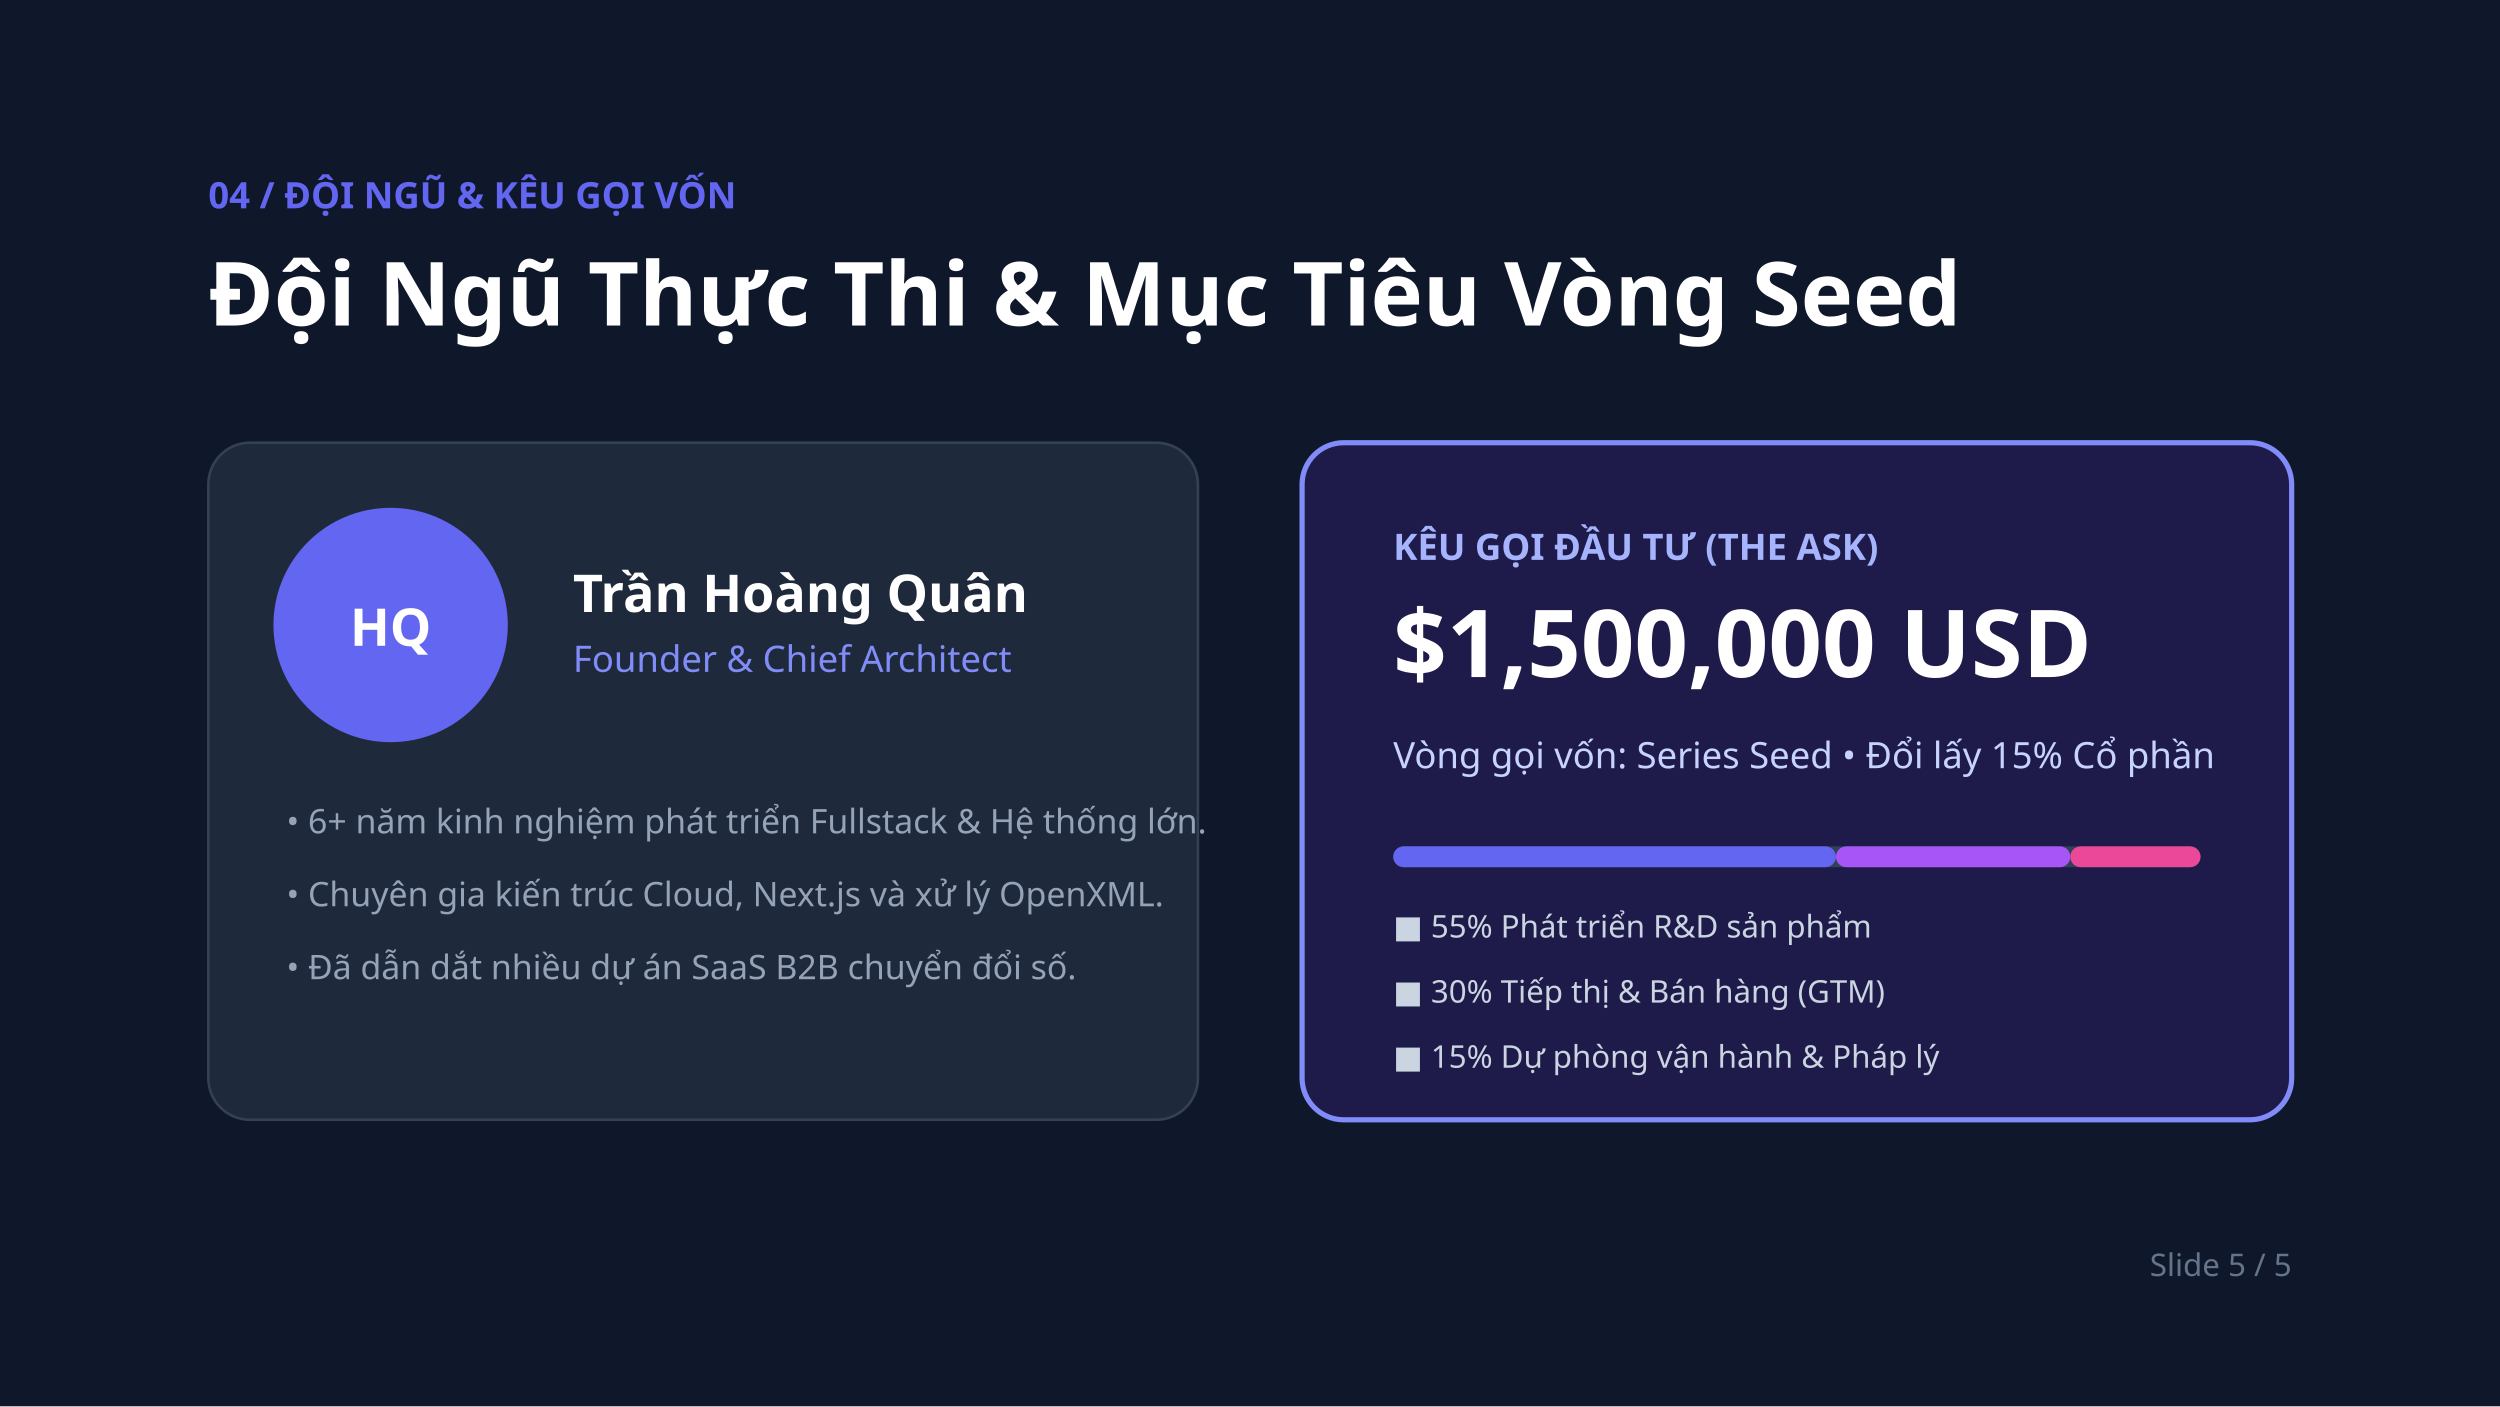
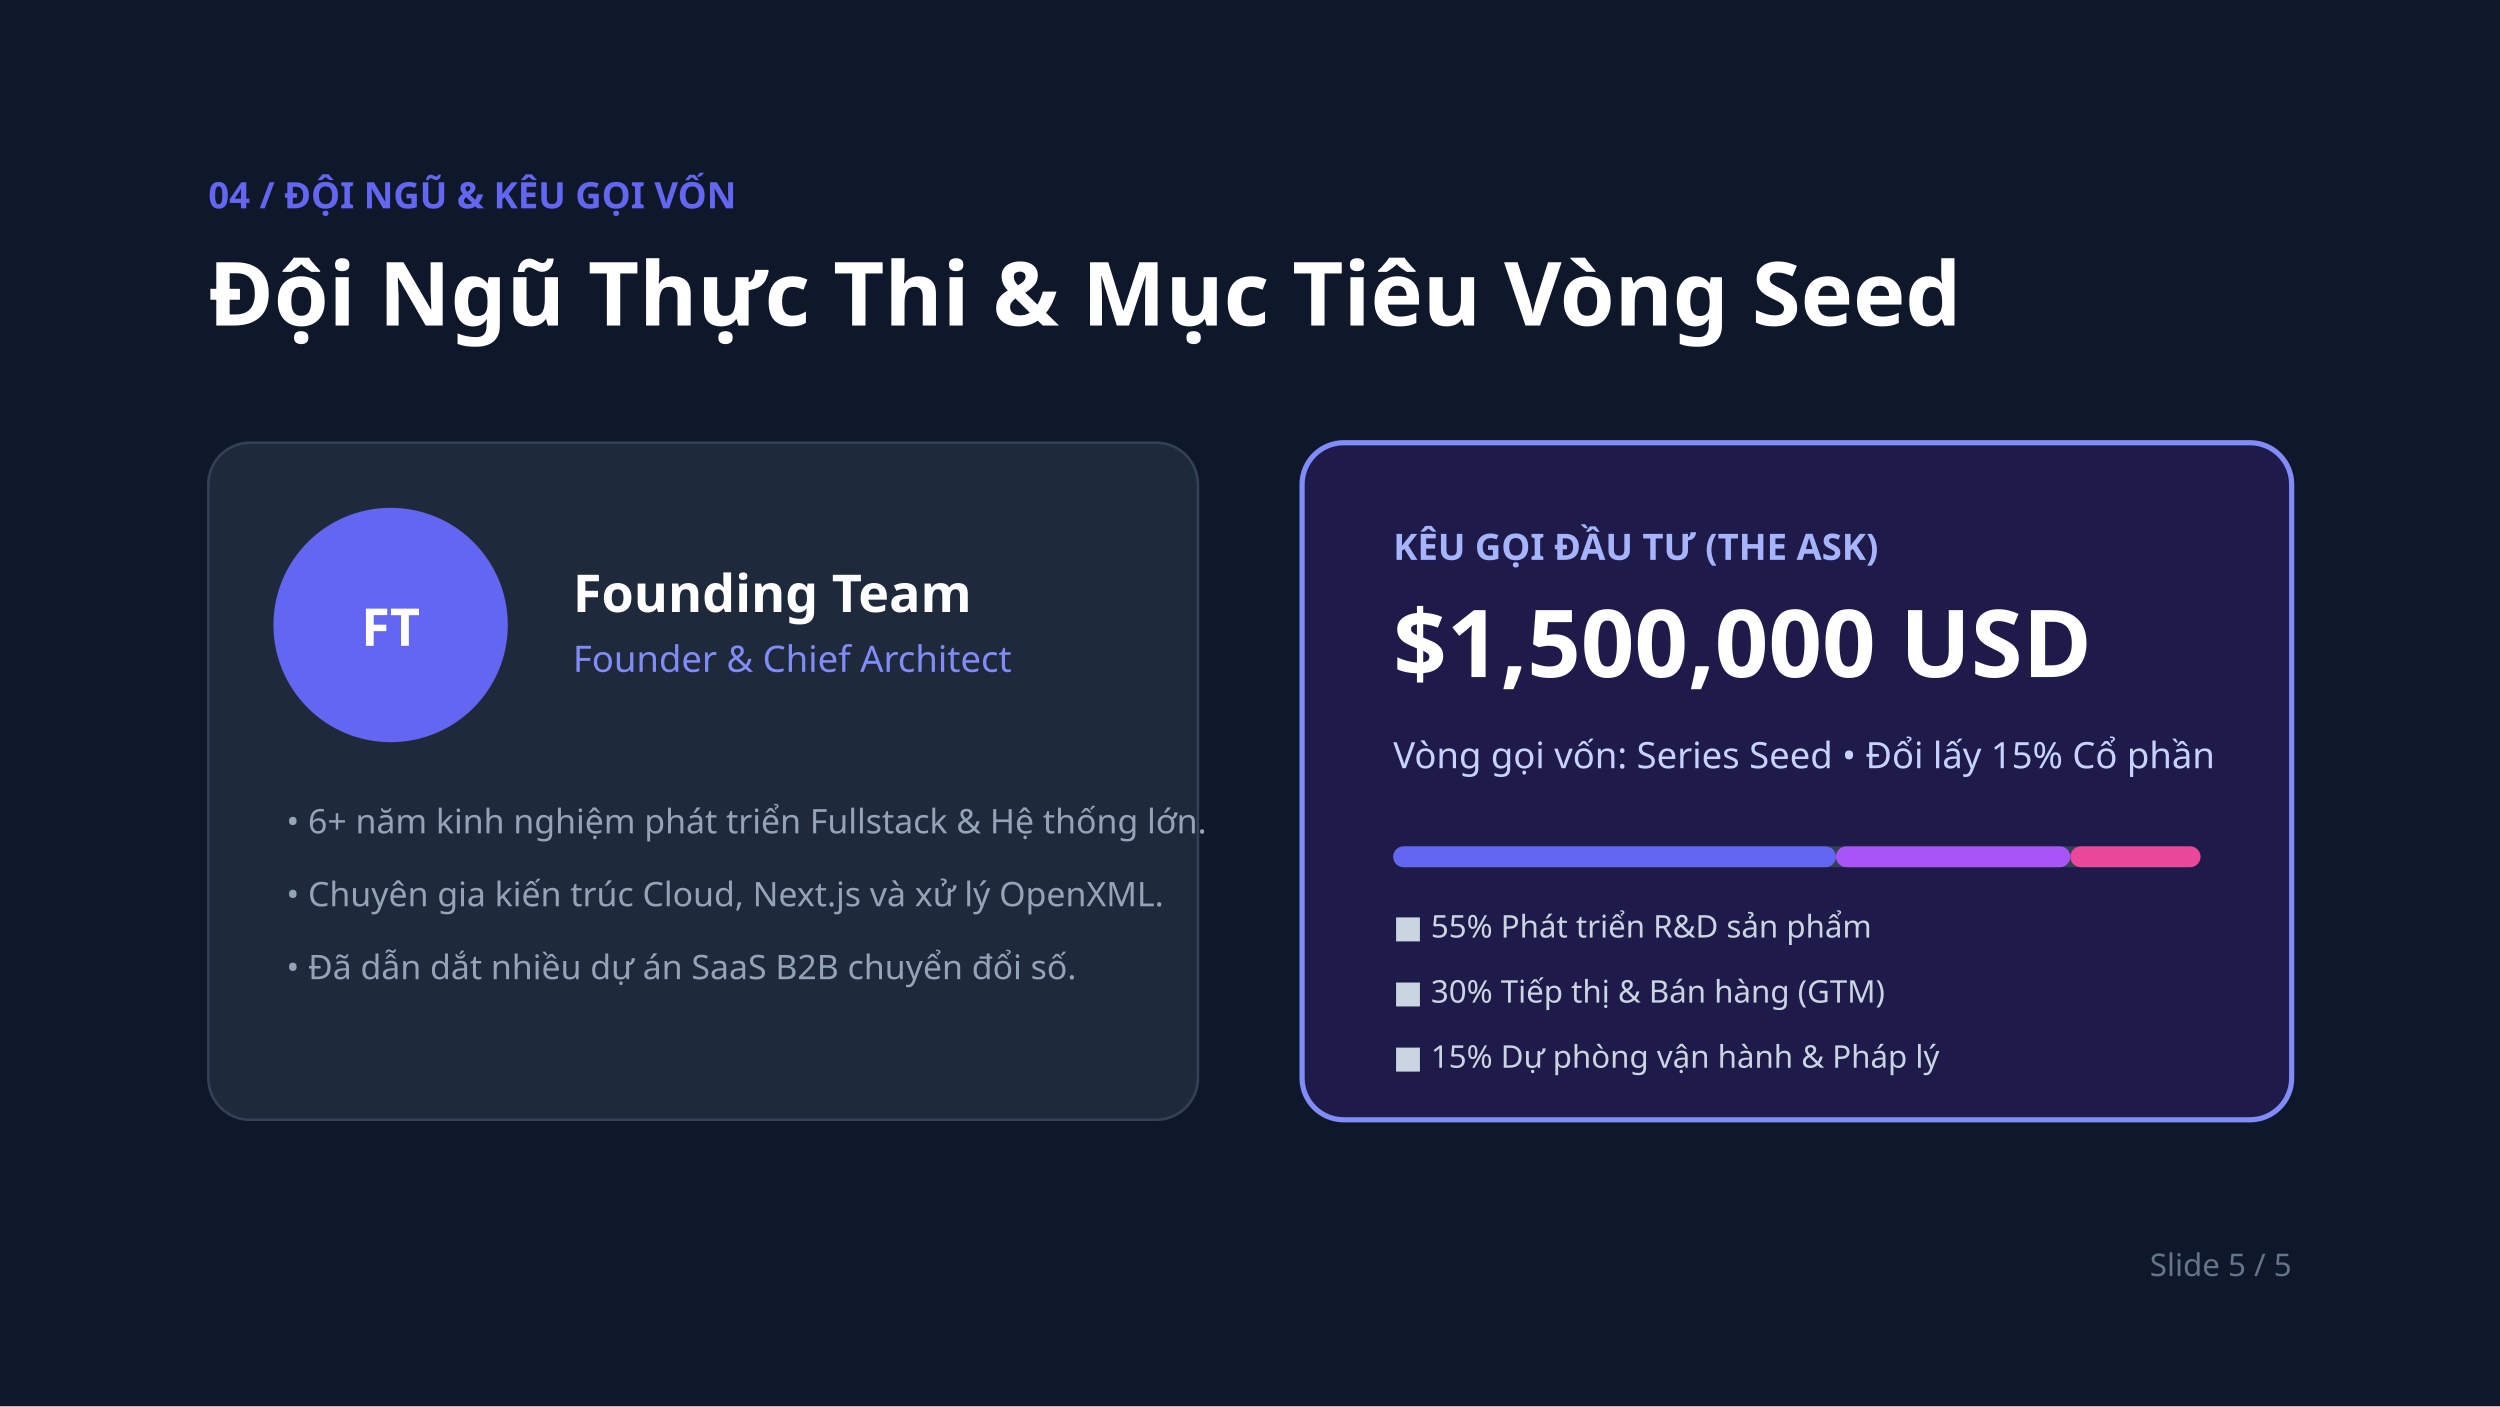
<svg xmlns="http://www.w3.org/2000/svg" viewBox="0 0 960 540" width="100%" height="100%">
  <rect width="100%" height="100%" fill="#0f172a" />
  <text x="80" y="80" font-size="14" font-family="sans-serif" font-weight="bold" fill="#6366f1">04 / ĐỘI NGŨ &amp; KÊU GỌI VỐN</text>
  <text x="80" y="125" font-size="34" font-family="sans-serif" font-weight="800" fill="#ffffff">Đội Ngũ Thực Thi &amp; Mục Tiêu Vòng Seed</text>
  <rect x="80" y="170" width="380" height="260" rx="16" fill="#1e293b" stroke="#334155" stroke-width="1" />
  <circle cx="150" cy="240" r="45" fill="#6366f1" />
-   <text x="150" y="248" font-size="20" font-family="sans-serif" font-weight="bold" fill="#ffffff" text-anchor="middle">HQ</text>
-   <text x="220" y="235" font-size="20" font-family="sans-serif" font-weight="bold" fill="#ffffff">Trần Hoàng Quân</text>
+   <text x="150" y="248" font-size="20" font-family="sans-serif" font-weight="bold" fill="#ffffff" text-anchor="middle">FT</text>
+   <text x="220" y="235" font-size="20" font-family="sans-serif" font-weight="bold" fill="#ffffff">Founding Team</text>
  <text x="220" y="258" font-size="14" font-family="sans-serif" fill="#818cf8">Founder &amp; Chief Architect</text>
  <text x="110" y="320" font-size="13" font-family="sans-serif" fill="#94a3b8">• 6+ năm kinh nghiệm phát triển Fullstack &amp; Hệ thống lớn.</text>
  <text x="110" y="348" font-size="13" font-family="sans-serif" fill="#94a3b8">• Chuyên gia kiến trúc Cloud, Next.js và xử lý OpenXML.</text>
  <text x="110" y="376" font-size="13" font-family="sans-serif" fill="#94a3b8">• Đã dẫn dắt nhiều dự án SaaS B2B chuyển đổi số.</text>
  <rect x="500" y="170" width="380" height="260" rx="16" fill="#1e1b4b" stroke="#818cf8" stroke-width="2" />
  <text x="535" y="215" font-size="14" font-family="sans-serif" font-weight="bold" fill="#a5b4fc">KÊU GỌI ĐẦU TƯ (THE ASK)</text>
  <text x="535" y="260" font-size="36" font-family="sans-serif" font-weight="900" fill="#ffffff">$1,500,000 USD</text>
  <text x="535" y="295" font-size="14" font-family="sans-serif" fill="#c7d2fe">Vòng gọi vốn: Series Seed • Đổi lấy 15% Cổ phần</text>
  <rect x="535" y="325" width="310" height="8" rx="4" fill="#334155" />
  <rect x="535" y="325" width="170" height="8" rx="4" fill="#6366f1" />
  <rect x="705" y="325" width="90" height="8" rx="4" fill="#a855f7" />
  <rect x="795" y="325" width="50" height="8" rx="4" fill="#ec4899" />
  <text x="535" y="360" font-size="12" font-family="sans-serif" fill="#cbd5e1">■ 55% Phát triển R&amp;D sản phẩm</text>
  <text x="535" y="385" font-size="12" font-family="sans-serif" fill="#cbd5e1">■ 30% Tiếp thị &amp; Bán hàng (GTM)</text>
  <text x="535" y="410" font-size="12" font-family="sans-serif" fill="#cbd5e1">■ 15% Dự phòng vận hành &amp; Pháp lý</text>
  <text x="880" y="490" font-size="12" font-family="sans-serif" fill="#64748b" text-anchor="end">Slide 5 / 5</text>
</svg>
